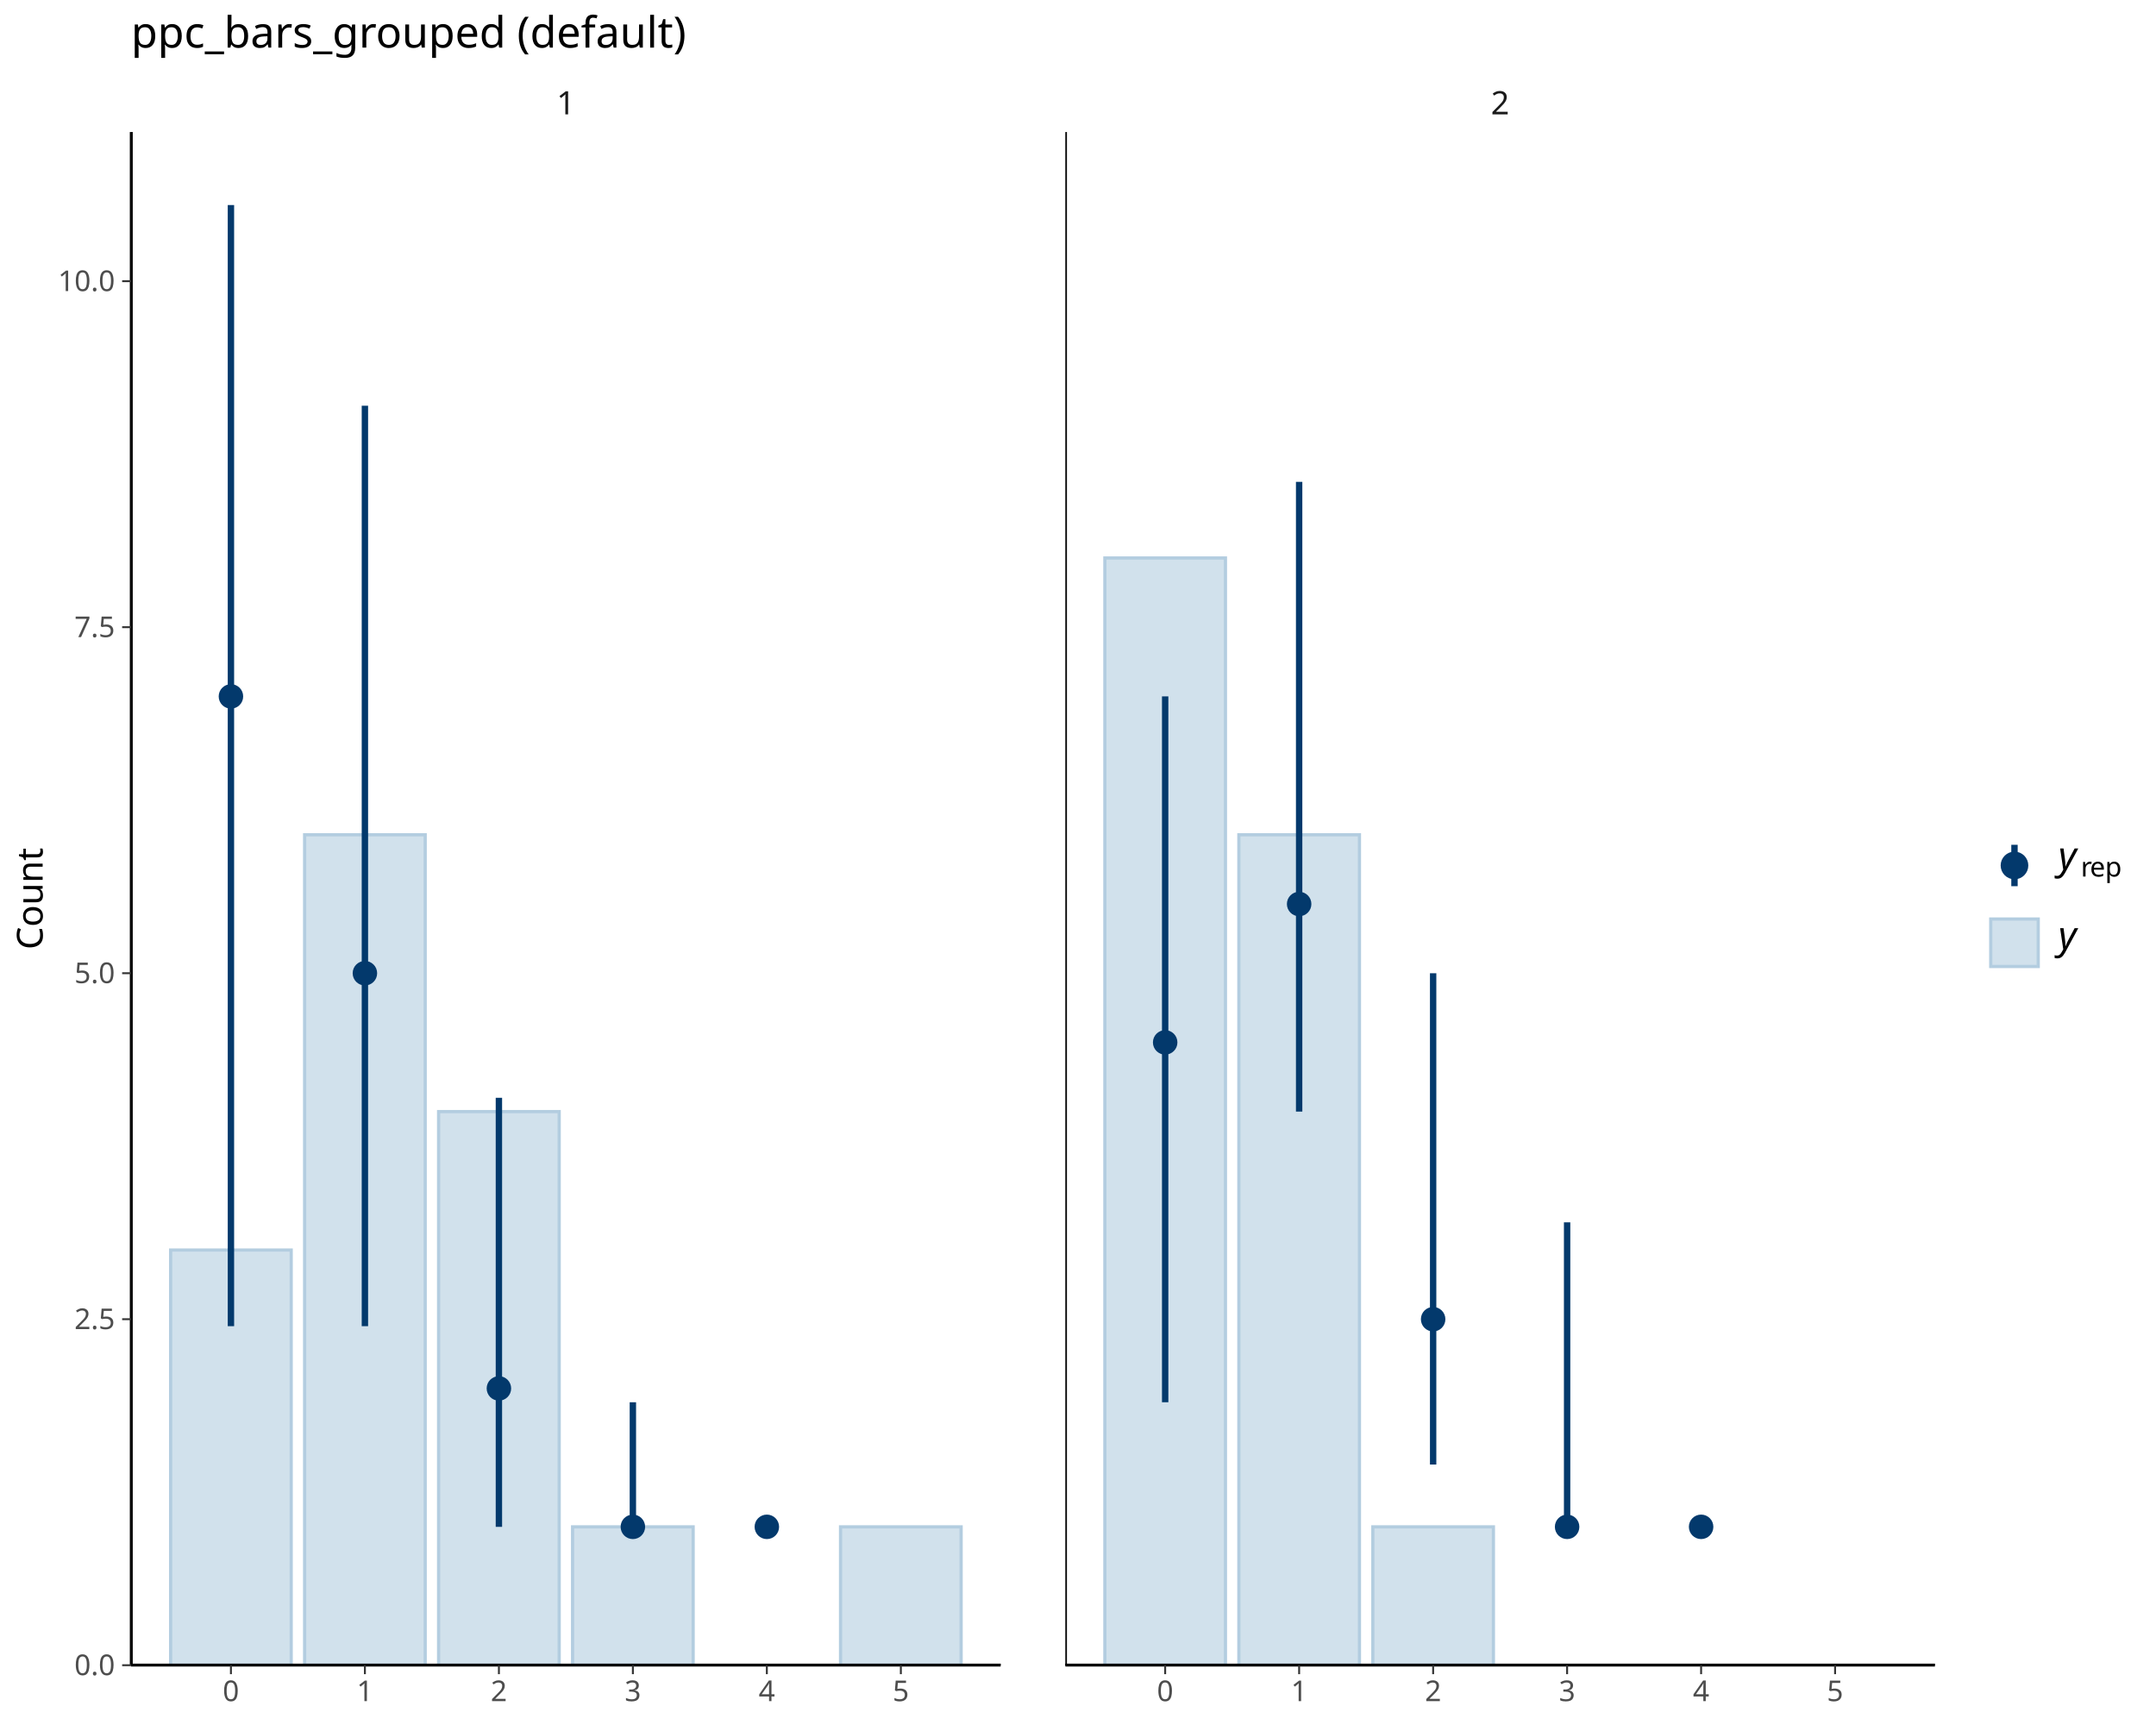
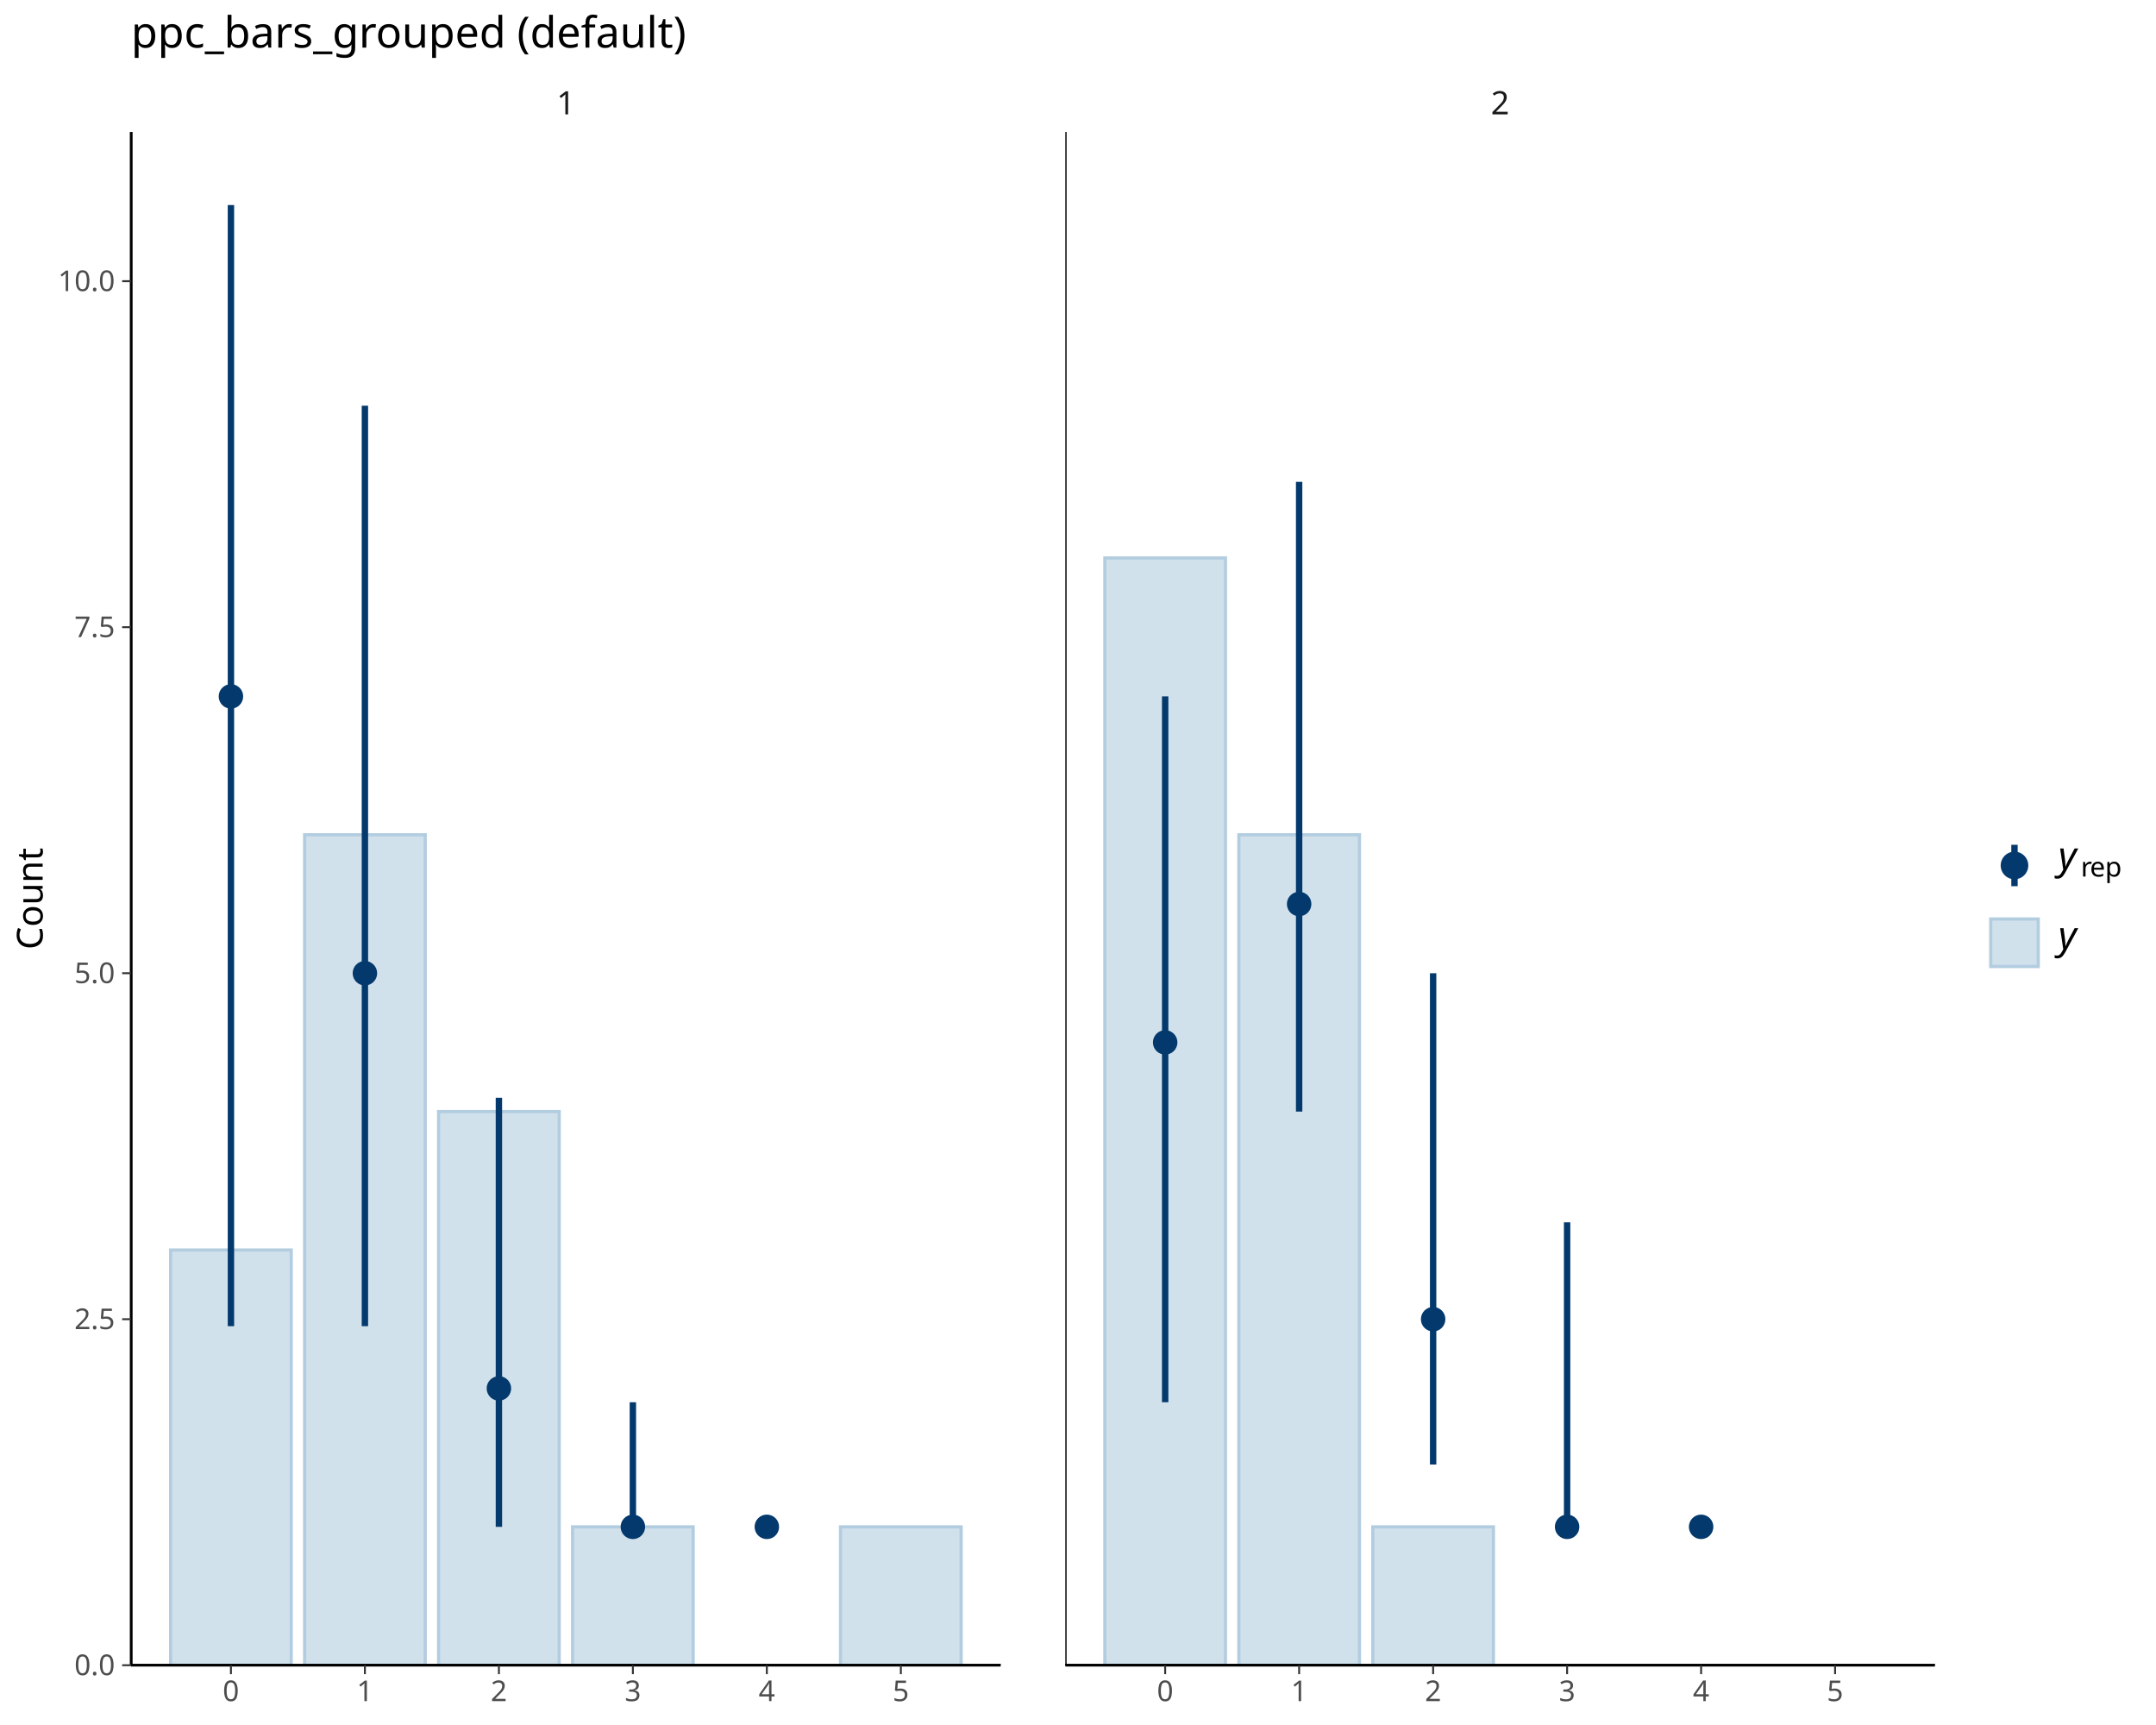
<svg xmlns="http://www.w3.org/2000/svg" class="svglite" data-engine-version="2.0" width="720.00pt" height="576.00pt" viewBox="0 0 720.00 576.00">
  <defs>
    <style type="text/css">
    .svglite line, .svglite polyline, .svglite polygon, .svglite path, .svglite rect, .svglite circle {
      fill: none;
      stroke: #000000;
      stroke-linecap: round;
      stroke-linejoin: round;
      stroke-miterlimit: 10.00;
    }
  </style>
  </defs>
  <rect width="100%" height="100%" style="stroke: none; fill: #FFFFFF;" />
  <defs>
    <clipPath id="cpMC4wMHw3MjAuMDB8MC4wMHw1NzYuMDA=">
      <rect x="0.00" y="0.00" width="720.00" height="576.00" />
    </clipPath>
  </defs>
  <g clip-path="url(#cpMC4wMHw3MjAuMDB8MC4wMHw1NzYuMDA=)">
</g>
  <defs>
    <clipPath id="cpNDMuNzh8MzM0LjE3fDQ0LjA5fDU1Ni4wNA==">
      <rect x="43.78" y="44.09" width="290.39" height="511.95" />
    </clipPath>
  </defs>
  <g clip-path="url(#cpNDMuNzh8MzM0LjE3fDQ0LjA5fDU1Ni4wNA==)">
    <rect x="56.98" y="417.40" width="40.27" height="138.65" style="stroke-width: 1.07; stroke: #B3CDE0; stroke-linecap: butt; stroke-linejoin: miter; fill: #D1E1EC;" />
    <rect x="101.73" y="278.75" width="40.27" height="277.29" style="stroke-width: 1.07; stroke: #B3CDE0; stroke-linecap: butt; stroke-linejoin: miter; fill: #D1E1EC;" />
    <rect x="146.47" y="371.18" width="40.27" height="184.86" style="stroke-width: 1.07; stroke: #B3CDE0; stroke-linecap: butt; stroke-linejoin: miter; fill: #D1E1EC;" />
    <rect x="191.21" y="509.83" width="40.27" height="46.22" style="stroke-width: 1.07; stroke: #B3CDE0; stroke-linecap: butt; stroke-linejoin: miter; fill: #D1E1EC;" />
    <rect x="280.70" y="509.83" width="40.27" height="46.22" style="stroke-width: 1.07; stroke: #B3CDE0; stroke-linecap: butt; stroke-linejoin: miter; fill: #D1E1EC;" />
    <line x1="77.12" y1="442.82" x2="77.12" y2="68.47" style="stroke-width: 2.13; stroke: #03396C; stroke-linecap: butt;" />
    <line x1="121.86" y1="442.82" x2="121.86" y2="135.48" style="stroke-width: 2.13; stroke: #03396C; stroke-linecap: butt;" />
    <line x1="166.61" y1="509.83" x2="166.61" y2="366.56" style="stroke-width: 2.13; stroke: #03396C; stroke-linecap: butt;" />
    <line x1="211.35" y1="509.83" x2="211.35" y2="468.23" style="stroke-width: 2.13; stroke: #03396C; stroke-linecap: butt;" />
    <line x1="256.09" y1="509.83" x2="256.09" y2="509.83" style="stroke-width: 2.13; stroke: #03396C; stroke-linecap: butt;" />
    <circle cx="77.12" cy="232.54" r="3.38" style="stroke-width: 1.42; stroke: #03396C; fill: #03396C;" />
    <circle cx="121.86" cy="324.97" r="3.38" style="stroke-width: 1.42; stroke: #03396C; fill: #03396C;" />
    <circle cx="166.61" cy="463.61" r="3.38" style="stroke-width: 1.42; stroke: #03396C; fill: #03396C;" />
    <circle cx="211.35" cy="509.83" r="3.38" style="stroke-width: 1.42; stroke: #03396C; fill: #03396C;" />
    <circle cx="256.09" cy="509.83" r="3.38" style="stroke-width: 1.42; stroke: #03396C; fill: #03396C;" />
-     <line x1="43.78" y1="556.04" x2="334.17" y2="556.04" style="stroke-width: 1.07; stroke-linecap: butt;" />
-     <line x1="43.78" y1="556.04" x2="43.78" y2="44.09" style="stroke-width: 1.07; stroke-linecap: butt;" />
+     <line x1="43.78" y1="556.04" x2="334.17" y2="556.04" style="stroke-width: 0.85; stroke-linecap: butt;" />
+     <line x1="43.78" y1="556.04" x2="43.78" y2="44.09" style="stroke-width: 0.85; stroke-linecap: butt;" />
  </g>
  <g clip-path="url(#cpMC4wMHw3MjAuMDB8MC4wMHw1NzYuMDA=)">
</g>
  <defs>
    <clipPath id="cpMzU1Ljc3fDY0Ni4xN3w0NC4wOXw1NTYuMDQ=">
      <rect x="355.77" y="44.09" width="290.39" height="511.95" />
    </clipPath>
  </defs>
  <g clip-path="url(#cpMzU1Ljc3fDY0Ni4xN3w0NC4wOXw1NTYuMDQ=)">
    <rect x="368.97" y="186.32" width="40.27" height="369.72" style="stroke-width: 1.07; stroke: #B3CDE0; stroke-linecap: butt; stroke-linejoin: miter; fill: #D1E1EC;" />
    <rect x="413.72" y="278.75" width="40.27" height="277.29" style="stroke-width: 1.07; stroke: #B3CDE0; stroke-linecap: butt; stroke-linejoin: miter; fill: #D1E1EC;" />
    <rect x="458.46" y="509.83" width="40.27" height="46.22" style="stroke-width: 1.07; stroke: #B3CDE0; stroke-linecap: butt; stroke-linejoin: miter; fill: #D1E1EC;" />
    <line x1="389.11" y1="468.23" x2="389.11" y2="232.54" style="stroke-width: 2.13; stroke: #03396C; stroke-linecap: butt;" />
    <line x1="433.85" y1="371.18" x2="433.85" y2="160.90" style="stroke-width: 2.13; stroke: #03396C; stroke-linecap: butt;" />
    <line x1="478.60" y1="489.03" x2="478.60" y2="324.97" style="stroke-width: 2.13; stroke: #03396C; stroke-linecap: butt;" />
    <line x1="523.34" y1="509.83" x2="523.34" y2="408.15" style="stroke-width: 2.13; stroke: #03396C; stroke-linecap: butt;" />
    <line x1="568.09" y1="509.83" x2="568.09" y2="509.83" style="stroke-width: 2.13; stroke: #03396C; stroke-linecap: butt;" />
    <circle cx="389.11" cy="348.07" r="3.38" style="stroke-width: 1.42; stroke: #03396C; fill: #03396C;" />
    <circle cx="433.85" cy="301.86" r="3.38" style="stroke-width: 1.42; stroke: #03396C; fill: #03396C;" />
    <circle cx="478.60" cy="440.50" r="3.38" style="stroke-width: 1.42; stroke: #03396C; fill: #03396C;" />
    <circle cx="523.34" cy="509.83" r="3.38" style="stroke-width: 1.42; stroke: #03396C; fill: #03396C;" />
    <circle cx="568.09" cy="509.83" r="3.38" style="stroke-width: 1.42; stroke: #03396C; fill: #03396C;" />
-     <line x1="355.77" y1="556.04" x2="646.17" y2="556.04" style="stroke-width: 1.07; stroke-linecap: butt;" />
-     <line x1="355.77" y1="556.04" x2="355.77" y2="44.09" style="stroke-width: 1.07; stroke-linecap: butt;" />
+     <line x1="355.77" y1="556.04" x2="646.17" y2="556.04" style="stroke-width: 0.85; stroke-linecap: butt;" />
+     <line x1="355.77" y1="556.04" x2="355.77" y2="44.09" style="stroke-width: 0.85; stroke-linecap: butt;" />
  </g>
  <g clip-path="url(#cpMC4wMHw3MjAuMDB8MC4wMHw1NzYuMDA=)">
</g>
  <defs>
    <clipPath id="cpNDMuNzh8MzM0LjE3fDI0Ljg1fDQ0LjA5">
      <rect x="43.78" y="24.85" width="290.39" height="19.24" />
    </clipPath>
  </defs>
  <g clip-path="url(#cpNDMuNzh8MzM0LjE3fDI0Ljg1fDQ0LjA5)">
    <text x="188.98" y="38.19" text-anchor="middle" style="font-size: 10.80px; fill: #1A1A1A; font-family: sans;" textLength="6.01px" lengthAdjust="spacingAndGlyphs">1</text>
  </g>
  <g clip-path="url(#cpMC4wMHw3MjAuMDB8MC4wMHw1NzYuMDA=)">
</g>
  <defs>
    <clipPath id="cpMzU1Ljc3fDY0Ni4xN3wyNC44NXw0NC4wOQ==">
      <rect x="355.77" y="24.85" width="290.39" height="19.24" />
    </clipPath>
  </defs>
  <g clip-path="url(#cpMzU1Ljc3fDY0Ni4xN3wyNC44NXw0NC4wOQ==)">
    <text x="500.97" y="38.19" text-anchor="middle" style="font-size: 10.80px; fill: #1A1A1A; font-family: sans;" textLength="6.01px" lengthAdjust="spacingAndGlyphs">2</text>
  </g>
  <g clip-path="url(#cpMC4wMHw3MjAuMDB8MC4wMHw1NzYuMDA=)">
    <polyline points="43.78,556.04 334.17,556.04 " style="stroke-width: 0.85; stroke-linecap: butt;" />
    <polyline points="77.12,559.03 77.12,556.04 " style="stroke-width: 0.64; stroke: #333333; stroke-linecap: butt;" />
    <polyline points="121.86,559.03 121.86,556.04 " style="stroke-width: 0.64; stroke: #333333; stroke-linecap: butt;" />
    <polyline points="166.61,559.03 166.61,556.04 " style="stroke-width: 0.64; stroke: #333333; stroke-linecap: butt;" />
    <polyline points="211.35,559.03 211.35,556.04 " style="stroke-width: 0.64; stroke: #333333; stroke-linecap: butt;" />
    <polyline points="256.09,559.03 256.09,556.04 " style="stroke-width: 0.64; stroke: #333333; stroke-linecap: butt;" />
    <polyline points="300.84,559.03 300.84,556.04 " style="stroke-width: 0.64; stroke: #333333; stroke-linecap: butt;" />
    <text x="77.12" y="568.03" text-anchor="middle" style="font-size: 9.60px; fill: #4D4D4D; font-family: sans;" textLength="5.34px" lengthAdjust="spacingAndGlyphs">0</text>
    <text x="121.86" y="568.03" text-anchor="middle" style="font-size: 9.60px; fill: #4D4D4D; font-family: sans;" textLength="5.34px" lengthAdjust="spacingAndGlyphs">1</text>
    <text x="166.61" y="568.03" text-anchor="middle" style="font-size: 9.60px; fill: #4D4D4D; font-family: sans;" textLength="5.34px" lengthAdjust="spacingAndGlyphs">2</text>
    <text x="211.35" y="568.03" text-anchor="middle" style="font-size: 9.60px; fill: #4D4D4D; font-family: sans;" textLength="5.34px" lengthAdjust="spacingAndGlyphs">3</text>
    <text x="256.09" y="568.03" text-anchor="middle" style="font-size: 9.60px; fill: #4D4D4D; font-family: sans;" textLength="5.34px" lengthAdjust="spacingAndGlyphs">4</text>
    <text x="300.84" y="568.03" text-anchor="middle" style="font-size: 9.60px; fill: #4D4D4D; font-family: sans;" textLength="5.34px" lengthAdjust="spacingAndGlyphs">5</text>
    <polyline points="355.77,556.04 646.17,556.04 " style="stroke-width: 0.85; stroke-linecap: butt;" />
    <polyline points="389.11,559.03 389.11,556.04 " style="stroke-width: 0.64; stroke: #333333; stroke-linecap: butt;" />
    <polyline points="433.85,559.03 433.85,556.04 " style="stroke-width: 0.64; stroke: #333333; stroke-linecap: butt;" />
    <polyline points="478.60,559.03 478.60,556.04 " style="stroke-width: 0.64; stroke: #333333; stroke-linecap: butt;" />
    <polyline points="523.34,559.03 523.34,556.04 " style="stroke-width: 0.64; stroke: #333333; stroke-linecap: butt;" />
    <polyline points="568.09,559.03 568.09,556.04 " style="stroke-width: 0.64; stroke: #333333; stroke-linecap: butt;" />
    <polyline points="612.83,559.03 612.83,556.04 " style="stroke-width: 0.64; stroke: #333333; stroke-linecap: butt;" />
    <text x="389.11" y="568.03" text-anchor="middle" style="font-size: 9.60px; fill: #4D4D4D; font-family: sans;" textLength="5.34px" lengthAdjust="spacingAndGlyphs">0</text>
    <text x="433.85" y="568.03" text-anchor="middle" style="font-size: 9.60px; fill: #4D4D4D; font-family: sans;" textLength="5.34px" lengthAdjust="spacingAndGlyphs">1</text>
    <text x="478.60" y="568.03" text-anchor="middle" style="font-size: 9.60px; fill: #4D4D4D; font-family: sans;" textLength="5.34px" lengthAdjust="spacingAndGlyphs">2</text>
    <text x="523.34" y="568.03" text-anchor="middle" style="font-size: 9.60px; fill: #4D4D4D; font-family: sans;" textLength="5.34px" lengthAdjust="spacingAndGlyphs">3</text>
    <text x="568.09" y="568.03" text-anchor="middle" style="font-size: 9.60px; fill: #4D4D4D; font-family: sans;" textLength="5.34px" lengthAdjust="spacingAndGlyphs">4</text>
    <text x="612.83" y="568.03" text-anchor="middle" style="font-size: 9.60px; fill: #4D4D4D; font-family: sans;" textLength="5.34px" lengthAdjust="spacingAndGlyphs">5</text>
    <polyline points="43.78,556.04 43.78,44.09 " style="stroke-width: 0.85; stroke-linecap: butt;" />
    <text x="38.40" y="559.35" text-anchor="end" style="font-size: 9.60px; fill: #4D4D4D; font-family: sans;" textLength="13.35px" lengthAdjust="spacingAndGlyphs">0.0</text>
    <text x="38.40" y="443.81" text-anchor="end" style="font-size: 9.60px; fill: #4D4D4D; font-family: sans;" textLength="13.35px" lengthAdjust="spacingAndGlyphs">2.5</text>
    <text x="38.40" y="328.27" text-anchor="end" style="font-size: 9.60px; fill: #4D4D4D; font-family: sans;" textLength="13.35px" lengthAdjust="spacingAndGlyphs">5.0</text>
    <text x="38.40" y="212.73" text-anchor="end" style="font-size: 9.60px; fill: #4D4D4D; font-family: sans;" textLength="13.35px" lengthAdjust="spacingAndGlyphs">7.5</text>
    <text x="38.40" y="97.19" text-anchor="end" style="font-size: 9.60px; fill: #4D4D4D; font-family: sans;" textLength="18.69px" lengthAdjust="spacingAndGlyphs">10.0</text>
    <polyline points="40.79,556.04 43.78,556.04 " style="stroke-width: 0.64; stroke: #333333; stroke-linecap: butt;" />
    <polyline points="40.79,440.50 43.78,440.50 " style="stroke-width: 0.64; stroke: #333333; stroke-linecap: butt;" />
    <polyline points="40.79,324.97 43.78,324.97 " style="stroke-width: 0.64; stroke: #333333; stroke-linecap: butt;" />
    <polyline points="40.79,209.43 43.78,209.43 " style="stroke-width: 0.64; stroke: #333333; stroke-linecap: butt;" />
    <polyline points="40.79,93.89 43.78,93.89 " style="stroke-width: 0.64; stroke: #333333; stroke-linecap: butt;" />
    <text transform="translate(14.24,300.07) rotate(-90)" text-anchor="middle" style="font-size: 12.00px; font-family: sans;" textLength="32.03px" lengthAdjust="spacingAndGlyphs">Count</text>
    <line x1="672.74" y1="295.91" x2="672.74" y2="282.08" style="stroke-width: 2.13; stroke: #03396C; stroke-linecap: butt;" />
    <circle cx="672.74" cy="288.99" r="3.91" style="stroke-width: 1.42; stroke: #03396C; fill: #03396C;" />
    <text x="687.36" y="290.28" style="font-size: 13.00px; font-style: italic; font-family: sans;" textLength="6.51px" lengthAdjust="spacingAndGlyphs">y</text>
    <text x="694.89" y="292.69" style="font-size: 9.10px; font-family: sans;" textLength="3.03px" lengthAdjust="spacingAndGlyphs">r</text>
    <text x="697.92" y="292.69" style="font-size: 9.10px; font-family: sans;" textLength="5.06px" lengthAdjust="spacingAndGlyphs">e</text>
    <text x="702.98" y="292.69" style="font-size: 9.10px; font-family: sans;" textLength="5.06px" lengthAdjust="spacingAndGlyphs">p</text>
    <rect x="664.81" y="306.87" width="15.86" height="15.86" style="stroke-width: 1.07; stroke: #B3CDE0; stroke-linecap: butt; stroke-linejoin: miter; fill: #D1E1EC;" />
    <text x="687.36" y="316.89" style="font-size: 13.00px; font-style: italic; font-family: sans;" textLength="6.51px" lengthAdjust="spacingAndGlyphs">y</text>
    <text x="43.78" y="15.89" style="font-size: 14.40px; font-family: sans;" textLength="176.94px" lengthAdjust="spacingAndGlyphs">ppc_bars_grouped (default)</text>
  </g>
</svg>
